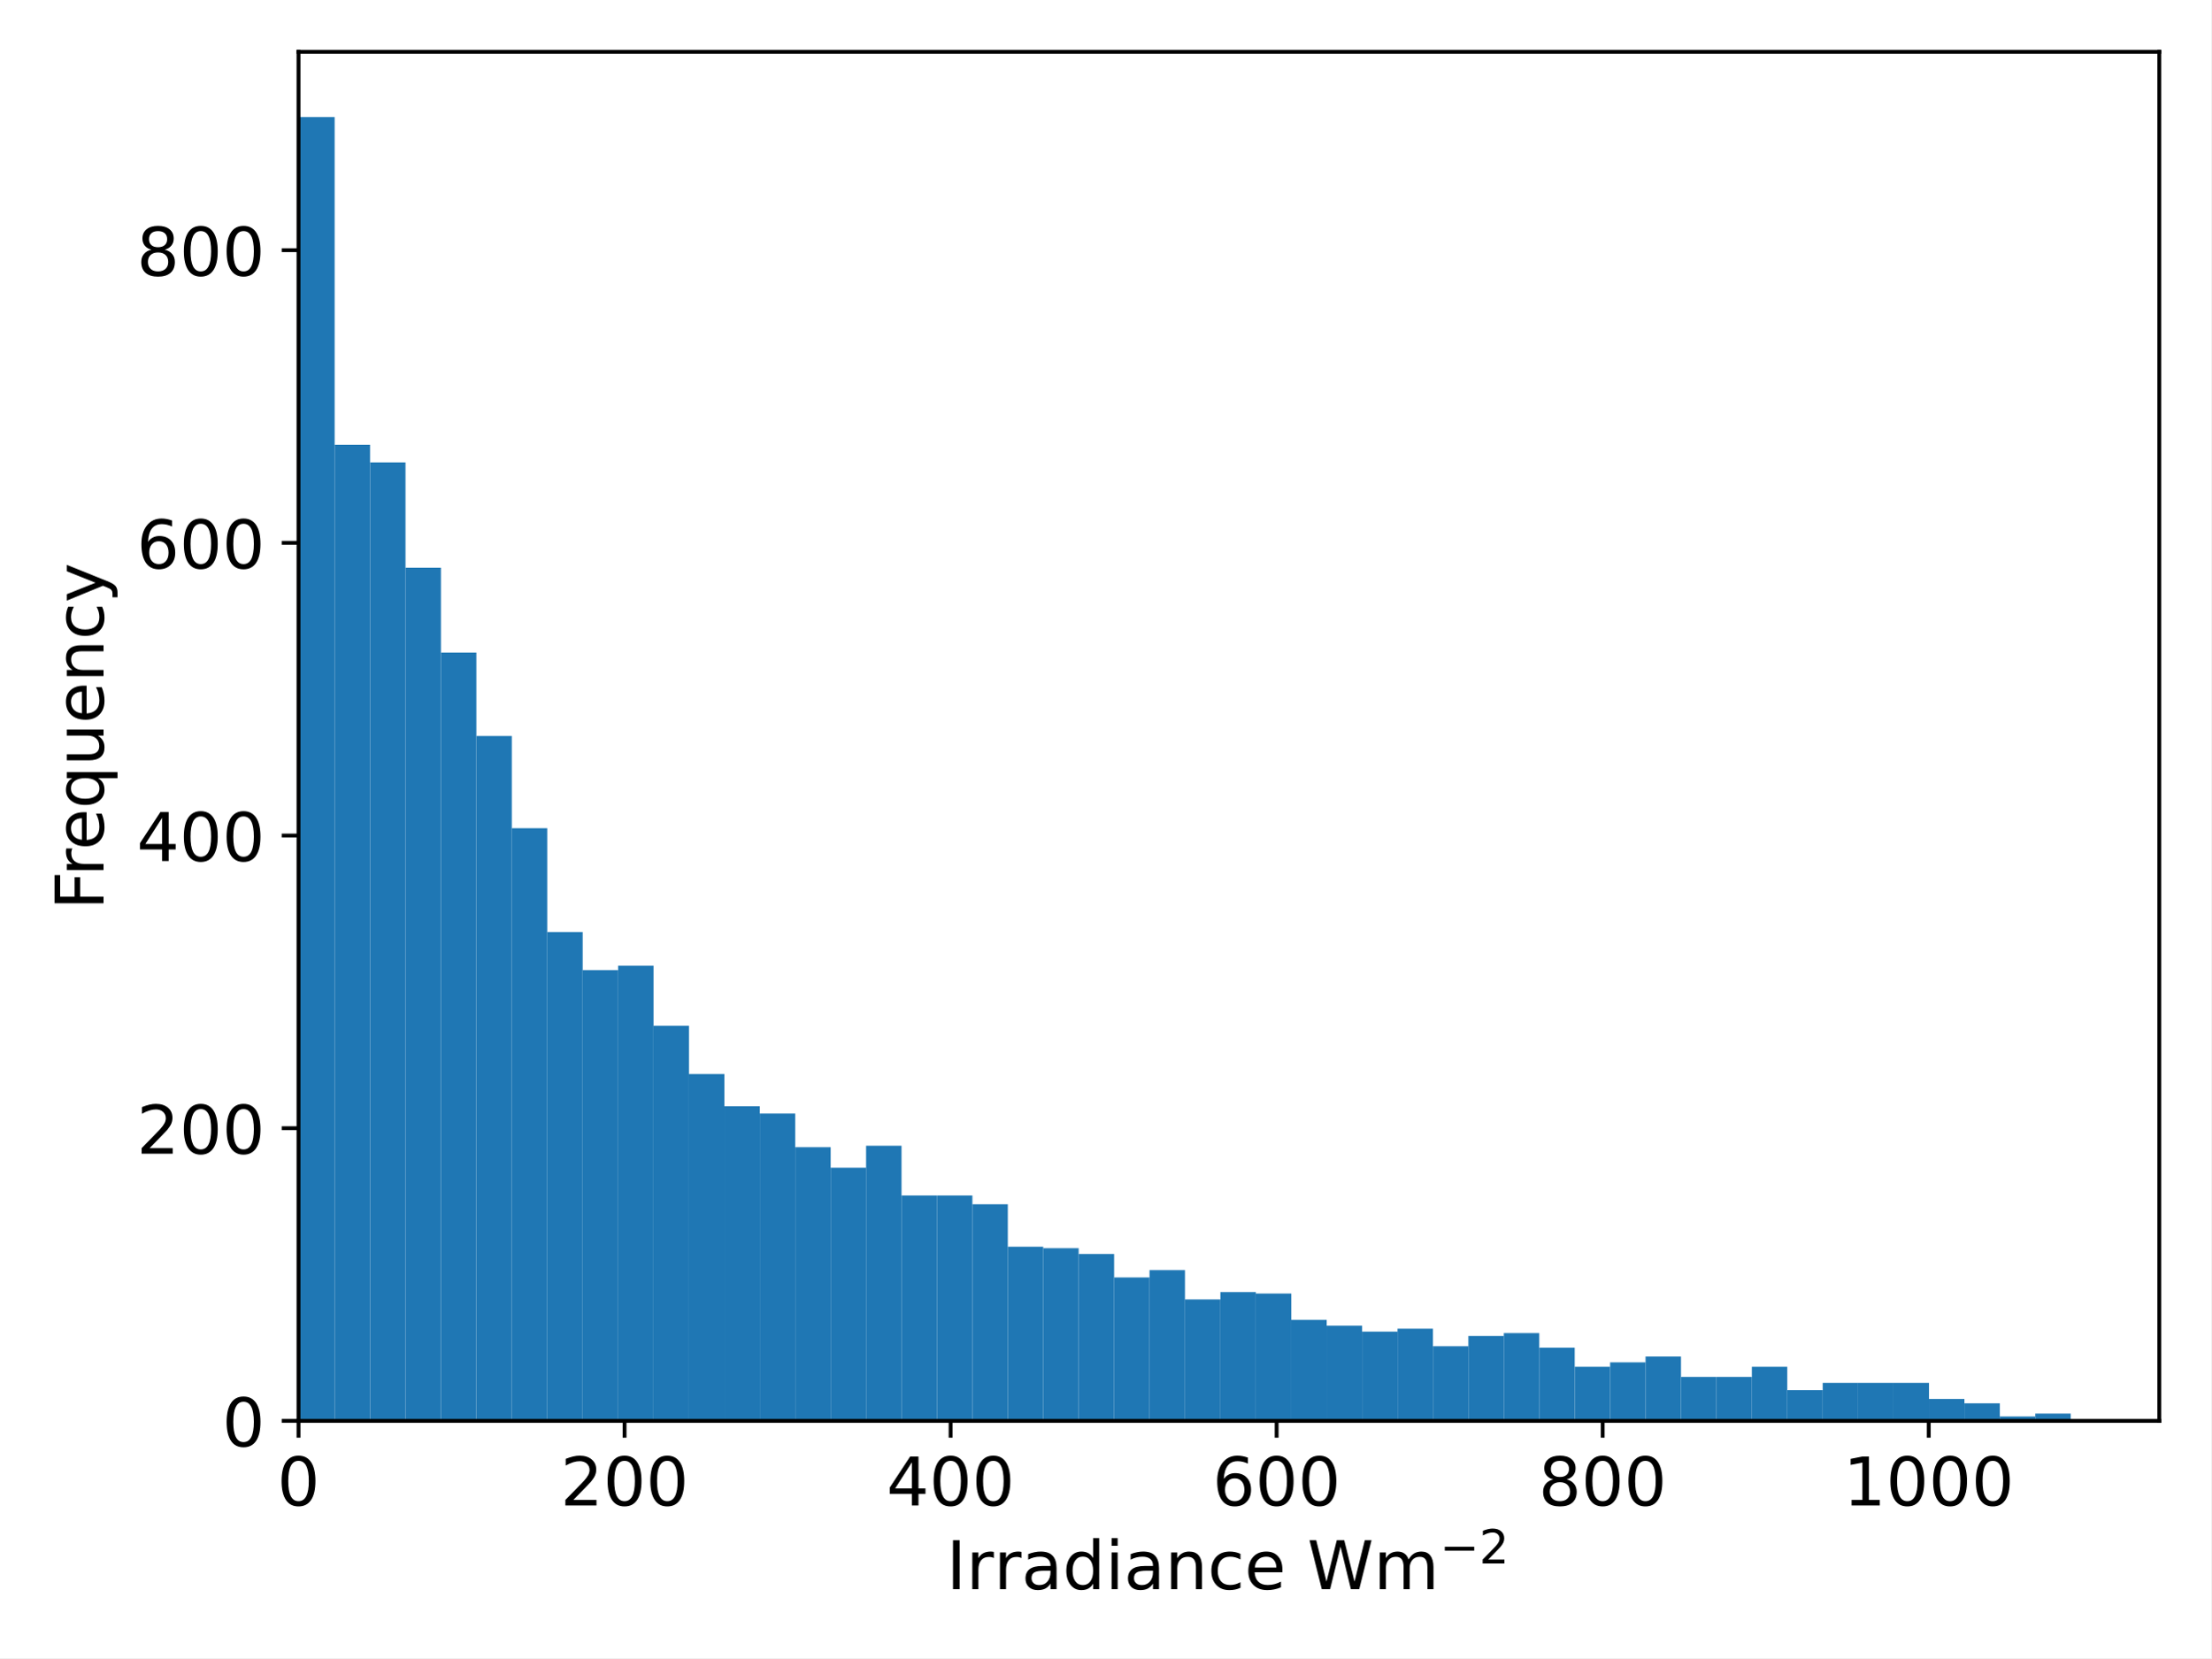
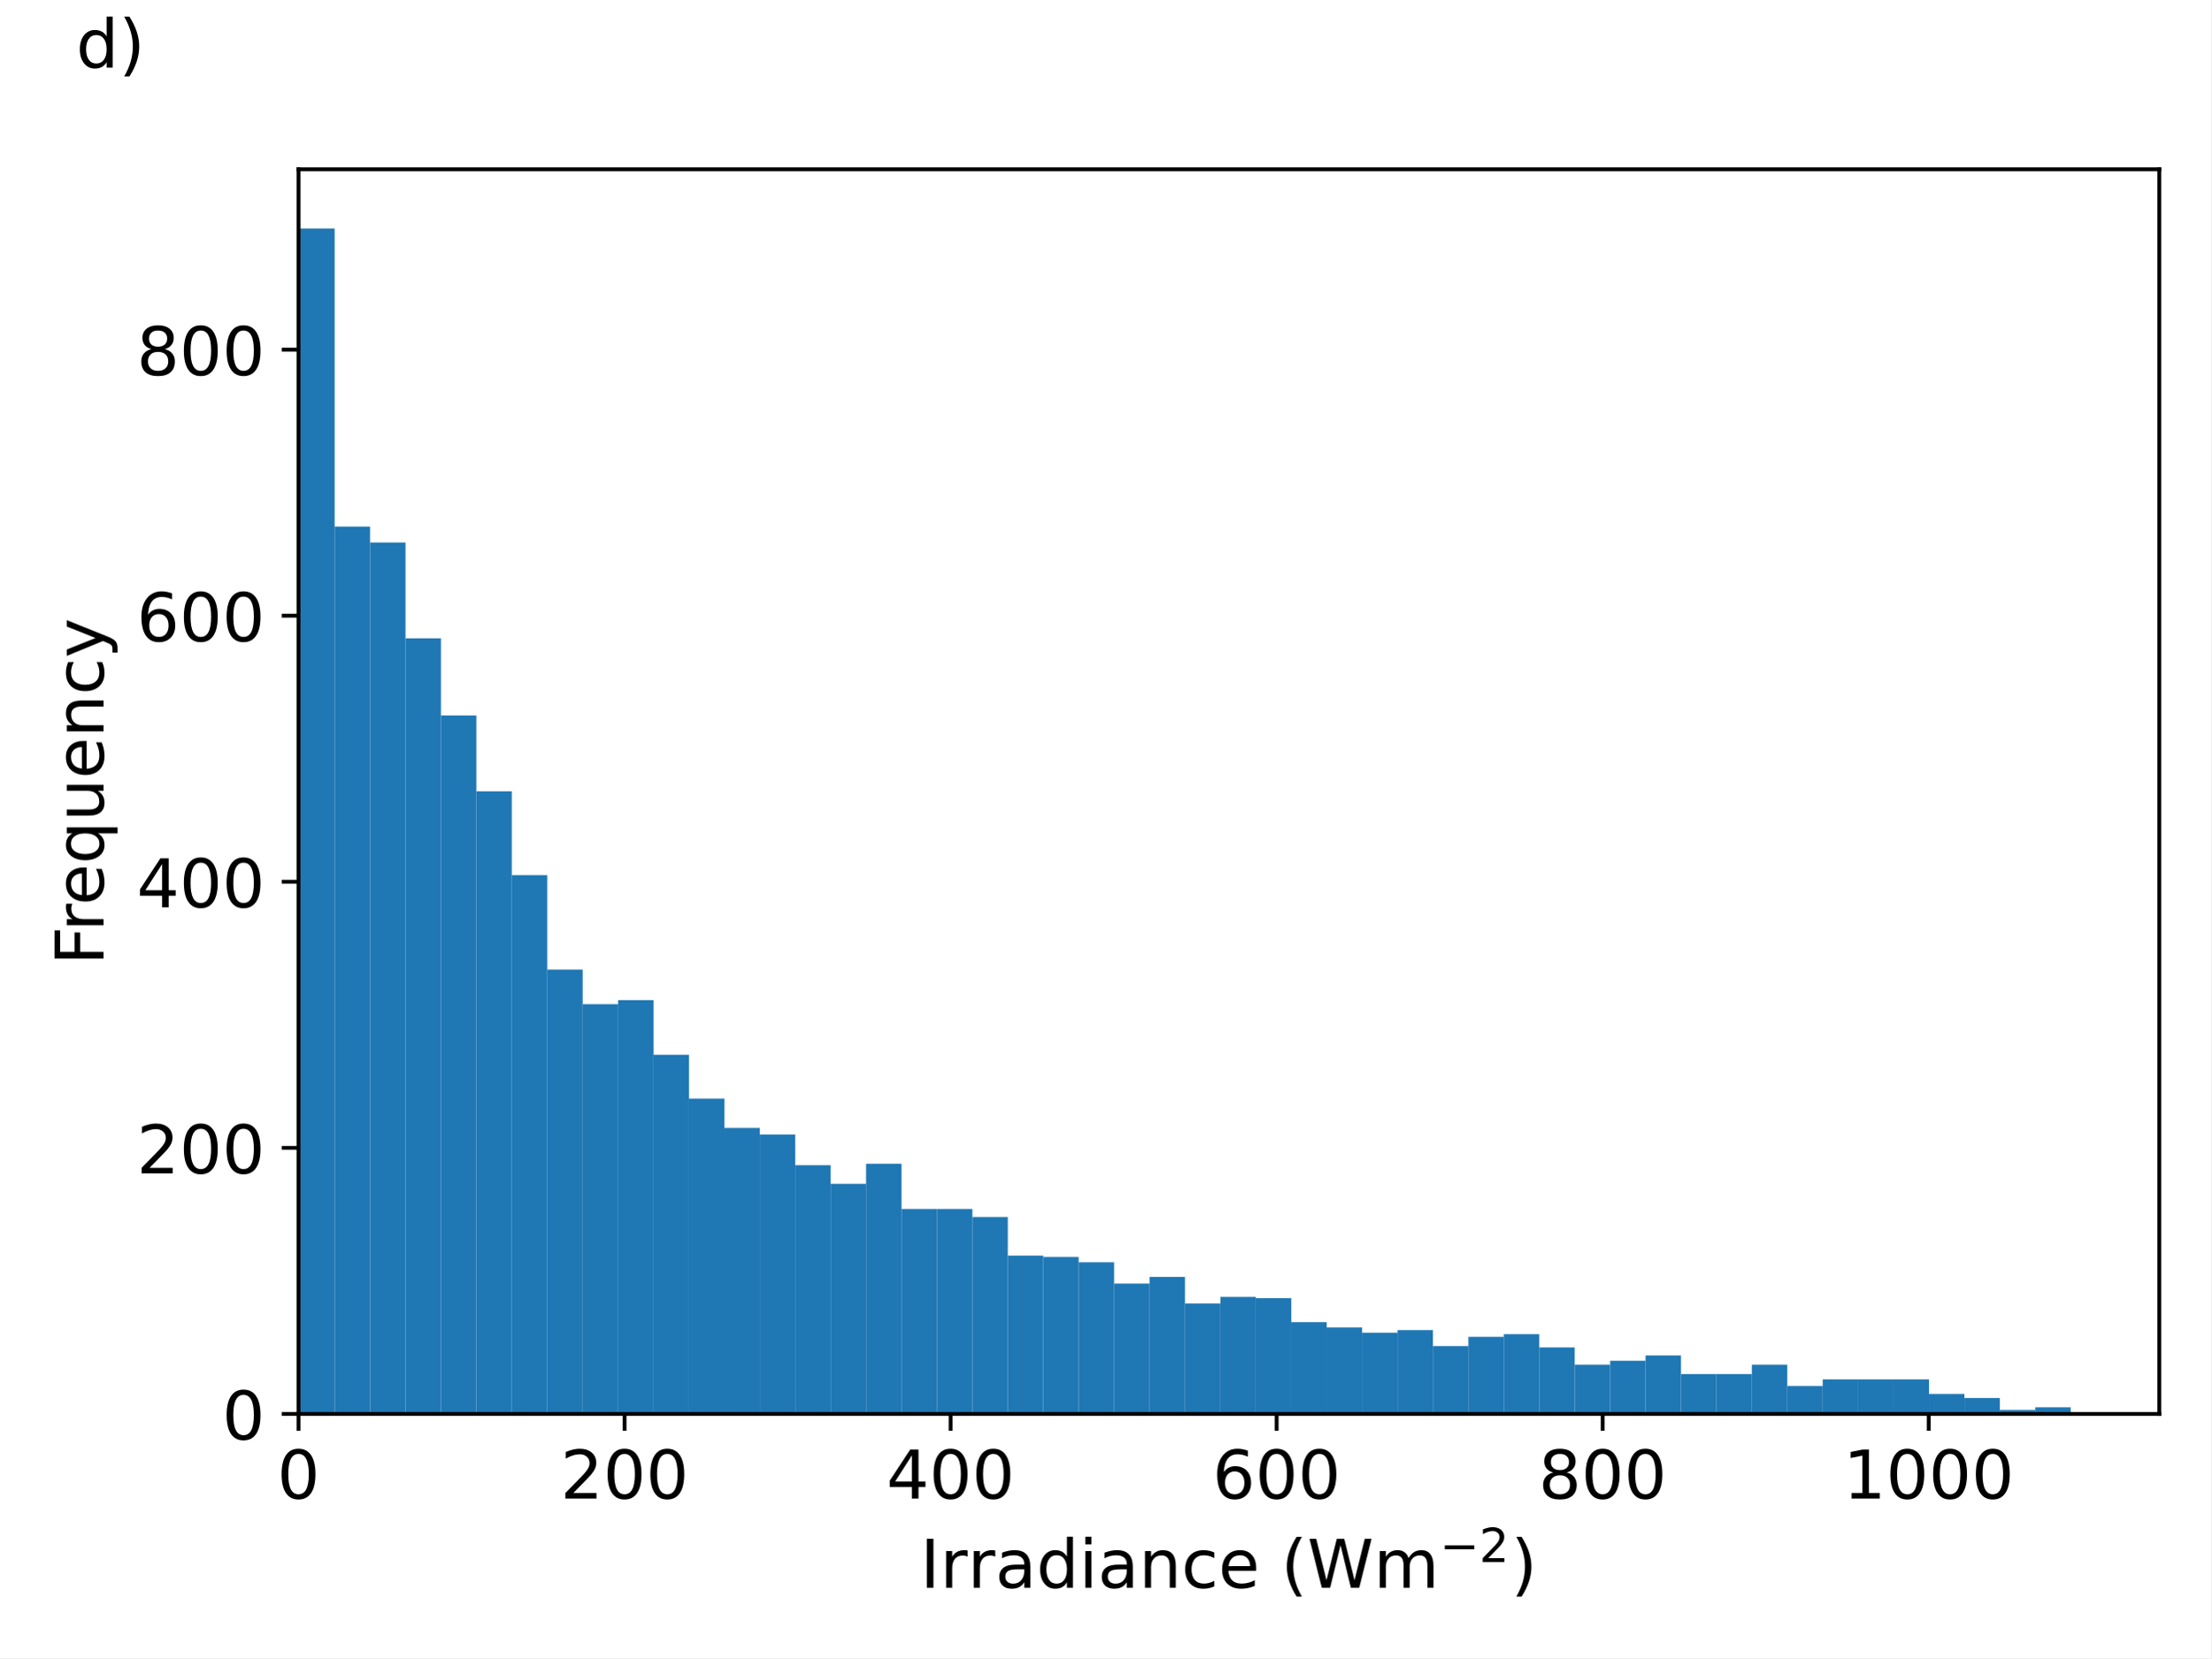
<svg xmlns="http://www.w3.org/2000/svg" xmlns:xlink="http://www.w3.org/1999/xlink" height="345.6pt" version="1.1" viewBox="0 0 460.8 345.6" width="460.8pt">
  <defs>
    <style type="text/css">*{stroke-linecap:butt;stroke-linejoin:round;}</style>
  </defs>
  <g id="figure_1">
    <g id="patch_1">
      <path d="M 0 345.6  L 460.8 345.6  L 460.8 0  L 0 0  z " style="fill:#ffffff;" />
    </g>
    <g id="axes_1">
      <g id="patch_2">
-         <path d="M 62.21 296.152  L 450 296.152  L 450 10.8  L 62.21 10.8  z " style="fill:#ffffff;" />
+         <path d="M 62.21 294.712  L 450 294.712  L 450 35.28  L 62.21 35.28  z " style="fill:#ffffff;" />
      </g>
      <g id="patch_3">
-         <path clip-path="url(#pac5a2187ac)" d="M 62.356 296.152  L 69.74 296.152  L 69.74 24.388  L 62.356 24.388  z " style="fill:#1f77b4;" />
+         <path clip-path="url(#p6e578404bc)" d="M 62.356 294.712  L 69.74 294.712  L 69.74 47.634  L 62.356 47.634  z " style="fill:#1f77b4;" />
      </g>
      <g id="patch_4">
-         <path clip-path="url(#pac5a2187ac)" d="M 69.74 296.152  L 77.123 296.152  L 77.123 92.71  L 69.74 92.71  z " style="fill:#1f77b4;" />
+         <path clip-path="url(#p6e578404bc)" d="M 69.74 294.712  L 77.123 294.712  L 77.123 109.75  L 69.74 109.75  z " style="fill:#1f77b4;" />
      </g>
      <g id="patch_5">
-         <path clip-path="url(#pac5a2187ac)" d="M 77.123 296.152  L 84.507 296.152  L 84.507 96.371  L 77.123 96.371  z " style="fill:#1f77b4;" />
+         <path clip-path="url(#p6e578404bc)" d="M 77.123 294.712  L 84.507 294.712  L 84.507 113.078  L 77.123 113.078  z " style="fill:#1f77b4;" />
      </g>
      <g id="patch_6">
-         <path clip-path="url(#pac5a2187ac)" d="M 84.507 296.152  L 91.891 296.152  L 91.891 118.331  L 84.507 118.331  z " style="fill:#1f77b4;" />
+         <path clip-path="url(#p6e578404bc)" d="M 84.507 294.712  L 91.891 294.712  L 91.891 133.044  L 84.507 133.044  z " style="fill:#1f77b4;" />
      </g>
      <g id="patch_7">
-         <path clip-path="url(#pac5a2187ac)" d="M 91.891 296.152  L 99.275 296.152  L 99.275 136.022  L 91.891 136.022  z " style="fill:#1f77b4;" />
+         <path clip-path="url(#p6e578404bc)" d="M 91.891 294.712  L 99.275 294.712  L 99.275 149.127  L 91.891 149.127  z " style="fill:#1f77b4;" />
      </g>
      <g id="patch_8">
-         <path clip-path="url(#pac5a2187ac)" d="M 99.275 296.152  L 106.658 296.152  L 106.658 153.407  L 99.275 153.407  z " style="fill:#1f77b4;" />
+         <path clip-path="url(#p6e578404bc)" d="M 99.275 294.712  L 106.658 294.712  L 106.658 164.934  L 99.275 164.934  z " style="fill:#1f77b4;" />
      </g>
      <g id="patch_9">
-         <path clip-path="url(#pac5a2187ac)" d="M 106.658 296.152  L 114.042 296.152  L 114.042 172.623  L 106.658 172.623  z " style="fill:#1f77b4;" />
+         <path clip-path="url(#p6e578404bc)" d="M 106.658 294.712  L 114.042 294.712  L 114.042 182.404  L 106.658 182.404  z " style="fill:#1f77b4;" />
      </g>
      <g id="patch_10">
-         <path clip-path="url(#pac5a2187ac)" d="M 114.042 296.152  L 121.426 296.152  L 121.426 194.279  L 114.042 194.279  z " style="fill:#1f77b4;" />
+         <path clip-path="url(#p6e578404bc)" d="M 114.042 294.712  L 121.426 294.712  L 121.426 202.092  L 114.042 202.092  z " style="fill:#1f77b4;" />
      </g>
      <g id="patch_11">
-         <path clip-path="url(#pac5a2187ac)" d="M 121.426 296.152  L 128.809 296.152  L 128.809 202.209  L 121.426 202.209  z " style="fill:#1f77b4;" />
+         <path clip-path="url(#p6e578404bc)" d="M 121.426 294.712  L 128.809 294.712  L 128.809 209.302  L 121.426 209.302  z " style="fill:#1f77b4;" />
      </g>
      <g id="patch_12">
-         <path clip-path="url(#pac5a2187ac)" d="M 128.809 296.152  L 136.193 296.152  L 136.193 201.294  L 128.809 201.294  z " style="fill:#1f77b4;" />
+         <path clip-path="url(#p6e578404bc)" d="M 128.809 294.712  L 136.193 294.712  L 136.193 208.47  L 128.809 208.47  z " style="fill:#1f77b4;" />
      </g>
      <g id="patch_13">
-         <path clip-path="url(#pac5a2187ac)" d="M 136.193 296.152  L 143.577 296.152  L 143.577 213.799  L 136.193 213.799  z " style="fill:#1f77b4;" />
+         <path clip-path="url(#p6e578404bc)" d="M 136.193 294.712  L 143.577 294.712  L 143.577 219.84  L 136.193 219.84  z " style="fill:#1f77b4;" />
      </g>
      <g id="patch_14">
-         <path clip-path="url(#pac5a2187ac)" d="M 143.577 296.152  L 150.96 296.152  L 150.96 223.865  L 143.577 223.865  z " style="fill:#1f77b4;" />
+         <path clip-path="url(#p6e578404bc)" d="M 143.577 294.712  L 150.96 294.712  L 150.96 228.991  L 143.577 228.991  z " style="fill:#1f77b4;" />
      </g>
      <g id="patch_15">
-         <path clip-path="url(#pac5a2187ac)" d="M 150.96 296.152  L 158.344 296.152  L 158.344 230.575  L 150.96 230.575  z " style="fill:#1f77b4;" />
+         <path clip-path="url(#p6e578404bc)" d="M 150.96 294.712  L 158.344 294.712  L 158.344 235.092  L 150.96 235.092  z " style="fill:#1f77b4;" />
      </g>
      <g id="patch_16">
-         <path clip-path="url(#pac5a2187ac)" d="M 158.344 296.152  L 165.728 296.152  L 165.728 232.1  L 158.344 232.1  z " style="fill:#1f77b4;" />
+         <path clip-path="url(#p6e578404bc)" d="M 158.344 294.712  L 165.728 294.712  L 165.728 236.478  L 158.344 236.478  z " style="fill:#1f77b4;" />
      </g>
      <g id="patch_17">
-         <path clip-path="url(#pac5a2187ac)" d="M 165.728 296.152  L 173.111 296.152  L 173.111 239.115  L 165.728 239.115  z " style="fill:#1f77b4;" />
+         <path clip-path="url(#p6e578404bc)" d="M 165.728 294.712  L 173.111 294.712  L 173.111 242.856  L 165.728 242.856  z " style="fill:#1f77b4;" />
      </g>
      <g id="patch_18">
-         <path clip-path="url(#pac5a2187ac)" d="M 173.111 296.152  L 180.495 296.152  L 180.495 243.385  L 173.111 243.385  z " style="fill:#1f77b4;" />
+         <path clip-path="url(#p6e578404bc)" d="M 173.111 294.712  L 180.495 294.712  L 180.495 246.738  L 173.111 246.738  z " style="fill:#1f77b4;" />
      </g>
      <g id="patch_19">
-         <path clip-path="url(#pac5a2187ac)" d="M 180.495 296.152  L 187.879 296.152  L 187.879 238.81  L 180.495 238.81  z " style="fill:#1f77b4;" />
+         <path clip-path="url(#p6e578404bc)" d="M 180.495 294.712  L 187.879 294.712  L 187.879 242.579  L 180.495 242.579  z " style="fill:#1f77b4;" />
      </g>
      <g id="patch_20">
-         <path clip-path="url(#pac5a2187ac)" d="M 187.879 296.152  L 195.263 296.152  L 195.263 249.18  L 187.879 249.18  z " style="fill:#1f77b4;" />
+         <path clip-path="url(#p6e578404bc)" d="M 187.879 294.712  L 195.263 294.712  L 195.263 252.007  L 187.879 252.007  z " style="fill:#1f77b4;" />
      </g>
      <g id="patch_21">
-         <path clip-path="url(#pac5a2187ac)" d="M 195.263 296.152  L 202.646 296.152  L 202.646 249.18  L 195.263 249.18  z " style="fill:#1f77b4;" />
+         <path clip-path="url(#p6e578404bc)" d="M 195.263 294.712  L 202.646 294.712  L 202.646 252.007  L 195.263 252.007  z " style="fill:#1f77b4;" />
      </g>
      <g id="patch_22">
-         <path clip-path="url(#pac5a2187ac)" d="M 202.646 296.152  L 210.03 296.152  L 210.03 251.011  L 202.646 251.011  z " style="fill:#1f77b4;" />
+         <path clip-path="url(#p6e578404bc)" d="M 202.646 294.712  L 210.03 294.712  L 210.03 253.671  L 202.646 253.671  z " style="fill:#1f77b4;" />
      </g>
      <g id="patch_23">
-         <path clip-path="url(#pac5a2187ac)" d="M 210.03 296.152  L 217.414 296.152  L 217.414 259.856  L 210.03 259.856  z " style="fill:#1f77b4;" />
+         <path clip-path="url(#p6e578404bc)" d="M 210.03 294.712  L 217.414 294.712  L 217.414 261.713  L 210.03 261.713  z " style="fill:#1f77b4;" />
      </g>
      <g id="patch_24">
-         <path clip-path="url(#pac5a2187ac)" d="M 217.414 296.152  L 224.797 296.152  L 224.797 260.161  L 217.414 260.161  z " style="fill:#1f77b4;" />
+         <path clip-path="url(#p6e578404bc)" d="M 217.414 294.712  L 224.797 294.712  L 224.797 261.99  L 217.414 261.99  z " style="fill:#1f77b4;" />
      </g>
      <g id="patch_25">
-         <path clip-path="url(#pac5a2187ac)" d="M 224.797 296.152  L 232.181 296.152  L 232.181 261.381  L 224.797 261.381  z " style="fill:#1f77b4;" />
+         <path clip-path="url(#p6e578404bc)" d="M 224.797 294.712  L 232.181 294.712  L 232.181 263.099  L 224.797 263.099  z " style="fill:#1f77b4;" />
      </g>
      <g id="patch_26">
-         <path clip-path="url(#pac5a2187ac)" d="M 232.181 296.152  L 239.565 296.152  L 239.565 266.261  L 232.181 266.261  z " style="fill:#1f77b4;" />
+         <path clip-path="url(#p6e578404bc)" d="M 232.181 294.712  L 239.565 294.712  L 239.565 267.536  L 232.181 267.536  z " style="fill:#1f77b4;" />
      </g>
      <g id="patch_27">
-         <path clip-path="url(#pac5a2187ac)" d="M 239.565 296.152  L 246.948 296.152  L 246.948 264.736  L 239.565 264.736  z " style="fill:#1f77b4;" />
+         <path clip-path="url(#p6e578404bc)" d="M 239.565 294.712  L 246.948 294.712  L 246.948 266.15  L 239.565 266.15  z " style="fill:#1f77b4;" />
      </g>
      <g id="patch_28">
-         <path clip-path="url(#pac5a2187ac)" d="M 246.948 296.152  L 254.332 296.152  L 254.332 270.836  L 246.948 270.836  z " style="fill:#1f77b4;" />
+         <path clip-path="url(#p6e578404bc)" d="M 246.948 294.712  L 254.332 294.712  L 254.332 271.696  L 246.948 271.696  z " style="fill:#1f77b4;" />
      </g>
      <g id="patch_29">
-         <path clip-path="url(#pac5a2187ac)" d="M 254.332 296.152  L 261.716 296.152  L 261.716 269.311  L 254.332 269.311  z " style="fill:#1f77b4;" />
+         <path clip-path="url(#p6e578404bc)" d="M 254.332 294.712  L 261.716 294.712  L 261.716 270.309  L 254.332 270.309  z " style="fill:#1f77b4;" />
      </g>
      <g id="patch_30">
-         <path clip-path="url(#pac5a2187ac)" d="M 261.716 296.152  L 269.1 296.152  L 269.1 269.616  L 261.716 269.616  z " style="fill:#1f77b4;" />
+         <path clip-path="url(#p6e578404bc)" d="M 261.716 294.712  L 269.1 294.712  L 269.1 270.587  L 261.716 270.587  z " style="fill:#1f77b4;" />
      </g>
      <g id="patch_31">
-         <path clip-path="url(#pac5a2187ac)" d="M 269.1 296.152  L 276.483 296.152  L 276.483 275.106  L 269.1 275.106  z " style="fill:#1f77b4;" />
+         <path clip-path="url(#p6e578404bc)" d="M 269.1 294.712  L 276.483 294.712  L 276.483 275.578  L 269.1 275.578  z " style="fill:#1f77b4;" />
      </g>
      <g id="patch_32">
-         <path clip-path="url(#pac5a2187ac)" d="M 276.483 296.152  L 283.867 296.152  L 283.867 276.326  L 276.483 276.326  z " style="fill:#1f77b4;" />
+         <path clip-path="url(#p6e578404bc)" d="M 276.483 294.712  L 283.867 294.712  L 283.867 276.687  L 276.483 276.687  z " style="fill:#1f77b4;" />
      </g>
      <g id="patch_33">
-         <path clip-path="url(#pac5a2187ac)" d="M 283.867 296.152  L 291.251 296.152  L 291.251 277.546  L 283.867 277.546  z " style="fill:#1f77b4;" />
+         <path clip-path="url(#p6e578404bc)" d="M 283.867 294.712  L 291.251 294.712  L 291.251 277.796  L 283.867 277.796  z " style="fill:#1f77b4;" />
      </g>
      <g id="patch_34">
-         <path clip-path="url(#pac5a2187ac)" d="M 291.251 296.152  L 298.634 296.152  L 298.634 276.936  L 291.251 276.936  z " style="fill:#1f77b4;" />
+         <path clip-path="url(#p6e578404bc)" d="M 291.251 294.712  L 298.634 294.712  L 298.634 277.242  L 291.251 277.242  z " style="fill:#1f77b4;" />
      </g>
      <g id="patch_35">
-         <path clip-path="url(#pac5a2187ac)" d="M 298.634 296.152  L 306.018 296.152  L 306.018 280.596  L 298.634 280.596  z " style="fill:#1f77b4;" />
+         <path clip-path="url(#p6e578404bc)" d="M 298.634 294.712  L 306.018 294.712  L 306.018 280.569  L 298.634 280.569  z " style="fill:#1f77b4;" />
      </g>
      <g id="patch_36">
-         <path clip-path="url(#pac5a2187ac)" d="M 306.018 296.152  L 313.402 296.152  L 313.402 278.461  L 306.018 278.461  z " style="fill:#1f77b4;" />
+         <path clip-path="url(#p6e578404bc)" d="M 306.018 294.712  L 313.402 294.712  L 313.402 278.628  L 306.018 278.628  z " style="fill:#1f77b4;" />
      </g>
      <g id="patch_37">
-         <path clip-path="url(#pac5a2187ac)" d="M 313.402 296.152  L 320.785 296.152  L 320.785 277.851  L 313.402 277.851  z " style="fill:#1f77b4;" />
+         <path clip-path="url(#p6e578404bc)" d="M 313.402 294.712  L 320.785 294.712  L 320.785 278.074  L 313.402 278.074  z " style="fill:#1f77b4;" />
      </g>
      <g id="patch_38">
-         <path clip-path="url(#pac5a2187ac)" d="M 320.785 296.152  L 328.169 296.152  L 328.169 280.902  L 320.785 280.902  z " style="fill:#1f77b4;" />
+         <path clip-path="url(#p6e578404bc)" d="M 320.785 294.712  L 328.169 294.712  L 328.169 280.847  L 320.785 280.847  z " style="fill:#1f77b4;" />
      </g>
      <g id="patch_39">
-         <path clip-path="url(#pac5a2187ac)" d="M 328.169 296.152  L 335.553 296.152  L 335.553 284.867  L 328.169 284.867  z " style="fill:#1f77b4;" />
+         <path clip-path="url(#p6e578404bc)" d="M 328.169 294.712  L 335.553 294.712  L 335.553 284.452  L 328.169 284.452  z " style="fill:#1f77b4;" />
      </g>
      <g id="patch_40">
-         <path clip-path="url(#pac5a2187ac)" d="M 335.553 296.152  L 342.936 296.152  L 342.936 283.952  L 335.553 283.952  z " style="fill:#1f77b4;" />
+         <path clip-path="url(#p6e578404bc)" d="M 335.553 294.712  L 342.936 294.712  L 342.936 283.62  L 335.553 283.62  z " style="fill:#1f77b4;" />
      </g>
      <g id="patch_41">
-         <path clip-path="url(#pac5a2187ac)" d="M 342.936 296.152  L 350.32 296.152  L 350.32 282.732  L 342.936 282.732  z " style="fill:#1f77b4;" />
+         <path clip-path="url(#p6e578404bc)" d="M 342.936 294.712  L 350.32 294.712  L 350.32 282.511  L 342.936 282.511  z " style="fill:#1f77b4;" />
      </g>
      <g id="patch_42">
-         <path clip-path="url(#pac5a2187ac)" d="M 350.32 296.152  L 357.704 296.152  L 357.704 287.002  L 350.32 287.002  z " style="fill:#1f77b4;" />
+         <path clip-path="url(#p6e578404bc)" d="M 350.32 294.712  L 357.704 294.712  L 357.704 286.393  L 350.32 286.393  z " style="fill:#1f77b4;" />
      </g>
      <g id="patch_43">
-         <path clip-path="url(#pac5a2187ac)" d="M 357.704 296.152  L 365.088 296.152  L 365.088 287.002  L 357.704 287.002  z " style="fill:#1f77b4;" />
+         <path clip-path="url(#p6e578404bc)" d="M 357.704 294.712  L 365.088 294.712  L 365.088 286.393  L 357.704 286.393  z " style="fill:#1f77b4;" />
      </g>
      <g id="patch_44">
-         <path clip-path="url(#pac5a2187ac)" d="M 365.088 296.152  L 372.471 296.152  L 372.471 284.867  L 365.088 284.867  z " style="fill:#1f77b4;" />
+         <path clip-path="url(#p6e578404bc)" d="M 365.088 294.712  L 372.471 294.712  L 372.471 284.452  L 365.088 284.452  z " style="fill:#1f77b4;" />
      </g>
      <g id="patch_45">
-         <path clip-path="url(#pac5a2187ac)" d="M 372.471 296.152  L 379.855 296.152  L 379.855 289.747  L 372.471 289.747  z " style="fill:#1f77b4;" />
+         <path clip-path="url(#p6e578404bc)" d="M 372.471 294.712  L 379.855 294.712  L 379.855 288.889  L 372.471 288.889  z " style="fill:#1f77b4;" />
      </g>
      <g id="patch_46">
-         <path clip-path="url(#pac5a2187ac)" d="M 379.855 296.152  L 387.239 296.152  L 387.239 288.222  L 379.855 288.222  z " style="fill:#1f77b4;" />
+         <path clip-path="url(#p6e578404bc)" d="M 379.855 294.712  L 387.239 294.712  L 387.239 287.502  L 379.855 287.502  z " style="fill:#1f77b4;" />
      </g>
      <g id="patch_47">
-         <path clip-path="url(#pac5a2187ac)" d="M 387.239 296.152  L 394.622 296.152  L 394.622 288.222  L 387.239 288.222  z " style="fill:#1f77b4;" />
+         <path clip-path="url(#p6e578404bc)" d="M 387.239 294.712  L 394.622 294.712  L 394.622 287.502  L 387.239 287.502  z " style="fill:#1f77b4;" />
      </g>
      <g id="patch_48">
-         <path clip-path="url(#pac5a2187ac)" d="M 394.622 296.152  L 402.006 296.152  L 402.006 288.222  L 394.622 288.222  z " style="fill:#1f77b4;" />
+         <path clip-path="url(#p6e578404bc)" d="M 394.622 294.712  L 402.006 294.712  L 402.006 287.502  L 394.622 287.502  z " style="fill:#1f77b4;" />
      </g>
      <g id="patch_49">
-         <path clip-path="url(#pac5a2187ac)" d="M 402.006 296.152  L 409.39 296.152  L 409.39 291.577  L 402.006 291.577  z " style="fill:#1f77b4;" />
+         <path clip-path="url(#p6e578404bc)" d="M 402.006 294.712  L 409.39 294.712  L 409.39 290.552  L 402.006 290.552  z " style="fill:#1f77b4;" />
      </g>
      <g id="patch_50">
-         <path clip-path="url(#pac5a2187ac)" d="M 409.39 296.152  L 416.773 296.152  L 416.773 292.492  L 409.39 292.492  z " style="fill:#1f77b4;" />
+         <path clip-path="url(#p6e578404bc)" d="M 409.39 294.712  L 416.773 294.712  L 416.773 291.384  L 409.39 291.384  z " style="fill:#1f77b4;" />
      </g>
      <g id="patch_51">
-         <path clip-path="url(#pac5a2187ac)" d="M 416.773 296.152  L 424.157 296.152  L 424.157 295.237  L 416.773 295.237  z " style="fill:#1f77b4;" />
+         <path clip-path="url(#p6e578404bc)" d="M 416.773 294.712  L 424.157 294.712  L 424.157 293.88  L 416.773 293.88  z " style="fill:#1f77b4;" />
      </g>
      <g id="patch_52">
-         <path clip-path="url(#pac5a2187ac)" d="M 424.157 296.152  L 431.541 296.152  L 431.541 294.627  L 424.157 294.627  z " style="fill:#1f77b4;" />
+         <path clip-path="url(#p6e578404bc)" d="M 424.157 294.712  L 431.541 294.712  L 431.541 293.325  L 424.157 293.325  z " style="fill:#1f77b4;" />
      </g>
      <g id="matplotlib.axis_1">
        <g id="xtick_1">
          <g id="line2d_1">
            <defs>
-               <path d="M 0 0  L 0 3.5  " id="m1bfff18d21" style="stroke:#000000;stroke-width:0.8;" />
+               <path d="M 0 0  L 0 3.5  " id="m3524e80db4" style="stroke:#000000;stroke-width:0.8;" />
            </defs>
            <g>
-               <use style="stroke:#000000;stroke-width:0.8;" x="62.21" xlink:href="#m1bfff18d21" y="296.152" />
+               <use style="stroke:#000000;stroke-width:0.8;" x="62.21" xlink:href="#m3524e80db4" y="294.712" />
            </g>
          </g>
          <g id="text_1">
-             <g transform="translate(57.75625 313.7898)scale(0.14 -0.14)">
+             <g transform="translate(57.75625 312.3498)scale(0.14 -0.14)">
              <defs>
                <path d="M 2034 4250  Q 1547 4250 1301 3770  Q 1056 3291 1056 2328  Q 1056 1369 1301 889  Q 1547 409 2034 409  Q 2525 409 2770 889  Q 3016 1369 3016 2328  Q 3016 3291 2770 3770  Q 2525 4250 2034 4250  z M 2034 4750  Q 2819 4750 3233 4129  Q 3647 3509 3647 2328  Q 3647 1150 3233 529  Q 2819 -91 2034 -91  Q 1250 -91 836 529  Q 422 1150 422 2328  Q 422 3509 836 4129  Q 1250 4750 2034 4750  z " id="DejaVuSans-30" transform="scale(0.015625)" />
              </defs>
              <use xlink:href="#DejaVuSans-30" />
            </g>
          </g>
        </g>
        <g id="xtick_2">
          <g id="line2d_2">
            <g>
-               <use style="stroke:#000000;stroke-width:0.8;" x="130.159" xlink:href="#m1bfff18d21" y="296.152" />
+               <use style="stroke:#000000;stroke-width:0.8;" x="130.159" xlink:href="#m3524e80db4" y="294.712" />
            </g>
          </g>
          <g id="text_2">
-             <g transform="translate(116.7973 313.7898)scale(0.14 -0.14)">
+             <g transform="translate(116.7973 312.3498)scale(0.14 -0.14)">
              <defs>
                <path d="M 1228 531  L 3431 531  L 3431 0  L 469 0  L 469 531  Q 828 903 1448 1529  Q 2069 2156 2228 2338  Q 2531 2678 2651 2914  Q 2772 3150 2772 3378  Q 2772 3750 2511 3984  Q 2250 4219 1831 4219  Q 1534 4219 1204 4116  Q 875 4013 500 3803  L 500 4441  Q 881 4594 1212 4672  Q 1544 4750 1819 4750  Q 2544 4750 2975 4387  Q 3406 4025 3406 3419  Q 3406 3131 3298 2873  Q 3191 2616 2906 2266  Q 2828 2175 2409 1742  Q 1991 1309 1228 531  z " id="DejaVuSans-32" transform="scale(0.015625)" />
              </defs>
              <use xlink:href="#DejaVuSans-32" />
              <use x="63.623" xlink:href="#DejaVuSans-30" />
              <use x="127.246" xlink:href="#DejaVuSans-30" />
            </g>
          </g>
        </g>
        <g id="xtick_3">
          <g id="line2d_3">
            <g>
-               <use style="stroke:#000000;stroke-width:0.8;" x="198.107" xlink:href="#m1bfff18d21" y="296.152" />
+               <use style="stroke:#000000;stroke-width:0.8;" x="198.107" xlink:href="#m3524e80db4" y="294.712" />
            </g>
          </g>
          <g id="text_3">
-             <g transform="translate(184.7458 313.7898)scale(0.14 -0.14)">
+             <g transform="translate(184.7458 312.3498)scale(0.14 -0.14)">
              <defs>
                <path d="M 2419 4116  L 825 1625  L 2419 1625  L 2419 4116  z M 2253 4666  L 3047 4666  L 3047 1625  L 3713 1625  L 3713 1100  L 3047 1100  L 3047 0  L 2419 0  L 2419 1100  L 313 1100  L 313 1709  L 2253 4666  z " id="DejaVuSans-34" transform="scale(0.015625)" />
              </defs>
              <use xlink:href="#DejaVuSans-34" />
              <use x="63.623" xlink:href="#DejaVuSans-30" />
              <use x="127.246" xlink:href="#DejaVuSans-30" />
            </g>
          </g>
        </g>
        <g id="xtick_4">
          <g id="line2d_4">
            <g>
-               <use style="stroke:#000000;stroke-width:0.8;" x="266.056" xlink:href="#m1bfff18d21" y="296.152" />
+               <use style="stroke:#000000;stroke-width:0.8;" x="266.056" xlink:href="#m3524e80db4" y="294.712" />
            </g>
          </g>
          <g id="text_4">
-             <g transform="translate(252.6943 313.7898)scale(0.14 -0.14)">
+             <g transform="translate(252.6943 312.3498)scale(0.14 -0.14)">
              <defs>
                <path d="M 2113 2584  Q 1688 2584 1439 2293  Q 1191 2003 1191 1497  Q 1191 994 1439 701  Q 1688 409 2113 409  Q 2538 409 2786 701  Q 3034 994 3034 1497  Q 3034 2003 2786 2293  Q 2538 2584 2113 2584  z M 3366 4563  L 3366 3988  Q 3128 4100 2886 4159  Q 2644 4219 2406 4219  Q 1781 4219 1451 3797  Q 1122 3375 1075 2522  Q 1259 2794 1537 2939  Q 1816 3084 2150 3084  Q 2853 3084 3261 2657  Q 3669 2231 3669 1497  Q 3669 778 3244 343  Q 2819 -91 2113 -91  Q 1303 -91 875 529  Q 447 1150 447 2328  Q 447 3434 972 4092  Q 1497 4750 2381 4750  Q 2619 4750 2861 4703  Q 3103 4656 3366 4563  z " id="DejaVuSans-36" transform="scale(0.015625)" />
              </defs>
              <use xlink:href="#DejaVuSans-36" />
              <use x="63.623" xlink:href="#DejaVuSans-30" />
              <use x="127.246" xlink:href="#DejaVuSans-30" />
            </g>
          </g>
        </g>
        <g id="xtick_5">
          <g id="line2d_5">
            <g>
-               <use style="stroke:#000000;stroke-width:0.8;" x="334.004" xlink:href="#m1bfff18d21" y="296.152" />
+               <use style="stroke:#000000;stroke-width:0.8;" x="334.004" xlink:href="#m3524e80db4" y="294.712" />
            </g>
          </g>
          <g id="text_5">
-             <g transform="translate(320.6428 313.7898)scale(0.14 -0.14)">
+             <g transform="translate(320.6428 312.3498)scale(0.14 -0.14)">
              <defs>
                <path d="M 2034 2216  Q 1584 2216 1326 1975  Q 1069 1734 1069 1313  Q 1069 891 1326 650  Q 1584 409 2034 409  Q 2484 409 2743 651  Q 3003 894 3003 1313  Q 3003 1734 2745 1975  Q 2488 2216 2034 2216  z M 1403 2484  Q 997 2584 770 2862  Q 544 3141 544 3541  Q 544 4100 942 4425  Q 1341 4750 2034 4750  Q 2731 4750 3128 4425  Q 3525 4100 3525 3541  Q 3525 3141 3298 2862  Q 3072 2584 2669 2484  Q 3125 2378 3379 2068  Q 3634 1759 3634 1313  Q 3634 634 3220 271  Q 2806 -91 2034 -91  Q 1263 -91 848 271  Q 434 634 434 1313  Q 434 1759 690 2068  Q 947 2378 1403 2484  z M 1172 3481  Q 1172 3119 1398 2916  Q 1625 2713 2034 2713  Q 2441 2713 2670 2916  Q 2900 3119 2900 3481  Q 2900 3844 2670 4047  Q 2441 4250 2034 4250  Q 1625 4250 1398 4047  Q 1172 3844 1172 3481  z " id="DejaVuSans-38" transform="scale(0.015625)" />
              </defs>
              <use xlink:href="#DejaVuSans-38" />
              <use x="63.623" xlink:href="#DejaVuSans-30" />
              <use x="127.246" xlink:href="#DejaVuSans-30" />
            </g>
          </g>
        </g>
        <g id="xtick_6">
          <g id="line2d_6">
            <g>
-               <use style="stroke:#000000;stroke-width:0.8;" x="401.953" xlink:href="#m1bfff18d21" y="296.152" />
+               <use style="stroke:#000000;stroke-width:0.8;" x="401.953" xlink:href="#m3524e80db4" y="294.712" />
            </g>
          </g>
          <g id="text_6">
-             <g transform="translate(384.1376 313.7898)scale(0.14 -0.14)">
+             <g transform="translate(384.1376 312.3498)scale(0.14 -0.14)">
              <defs>
                <path d="M 794 531  L 1825 531  L 1825 4091  L 703 3866  L 703 4441  L 1819 4666  L 2450 4666  L 2450 531  L 3481 531  L 3481 0  L 794 0  L 794 531  z " id="DejaVuSans-31" transform="scale(0.015625)" />
              </defs>
              <use xlink:href="#DejaVuSans-31" />
              <use x="63.623" xlink:href="#DejaVuSans-30" />
              <use x="127.246" xlink:href="#DejaVuSans-30" />
              <use x="190.869" xlink:href="#DejaVuSans-30" />
            </g>
          </g>
        </g>
        <g id="text_7">
-           <g transform="translate(197.235 331.3392)scale(0.14 -0.14)">
+           <g transform="translate(191.775 331.0498)scale(0.14 -0.14)">
            <defs>
              <path d="M 628 4666  L 1259 4666  L 1259 0  L 628 0  L 628 4666  z " id="DejaVuSans-49" transform="scale(0.015625)" />
              <path d="M 2631 2963  Q 2534 3019 2420 3045  Q 2306 3072 2169 3072  Q 1681 3072 1420 2755  Q 1159 2438 1159 1844  L 1159 0  L 581 0  L 581 3500  L 1159 3500  L 1159 2956  Q 1341 3275 1631 3429  Q 1922 3584 2338 3584  Q 2397 3584 2469 3576  Q 2541 3569 2628 3553  L 2631 2963  z " id="DejaVuSans-72" transform="scale(0.015625)" />
              <path d="M 2194 1759  Q 1497 1759 1228 1600  Q 959 1441 959 1056  Q 959 750 1161 570  Q 1363 391 1709 391  Q 2188 391 2477 730  Q 2766 1069 2766 1631  L 2766 1759  L 2194 1759  z M 3341 1997  L 3341 0  L 2766 0  L 2766 531  Q 2569 213 2275 61  Q 1981 -91 1556 -91  Q 1019 -91 701 211  Q 384 513 384 1019  Q 384 1609 779 1909  Q 1175 2209 1959 2209  L 2766 2209  L 2766 2266  Q 2766 2663 2505 2880  Q 2244 3097 1772 3097  Q 1472 3097 1187 3025  Q 903 2953 641 2809  L 641 3341  Q 956 3463 1253 3523  Q 1550 3584 1831 3584  Q 2591 3584 2966 3190  Q 3341 2797 3341 1997  z " id="DejaVuSans-61" transform="scale(0.015625)" />
              <path d="M 2906 2969  L 2906 4863  L 3481 4863  L 3481 0  L 2906 0  L 2906 525  Q 2725 213 2448 61  Q 2172 -91 1784 -91  Q 1150 -91 751 415  Q 353 922 353 1747  Q 353 2572 751 3078  Q 1150 3584 1784 3584  Q 2172 3584 2448 3432  Q 2725 3281 2906 2969  z M 947 1747  Q 947 1113 1208 752  Q 1469 391 1925 391  Q 2381 391 2643 752  Q 2906 1113 2906 1747  Q 2906 2381 2643 2742  Q 2381 3103 1925 3103  Q 1469 3103 1208 2742  Q 947 2381 947 1747  z " id="DejaVuSans-64" transform="scale(0.015625)" />
              <path d="M 603 3500  L 1178 3500  L 1178 0  L 603 0  L 603 3500  z M 603 4863  L 1178 4863  L 1178 4134  L 603 4134  L 603 4863  z " id="DejaVuSans-69" transform="scale(0.015625)" />
              <path d="M 3513 2113  L 3513 0  L 2938 0  L 2938 2094  Q 2938 2591 2744 2837  Q 2550 3084 2163 3084  Q 1697 3084 1428 2787  Q 1159 2491 1159 1978  L 1159 0  L 581 0  L 581 3500  L 1159 3500  L 1159 2956  Q 1366 3272 1645 3428  Q 1925 3584 2291 3584  Q 2894 3584 3203 3211  Q 3513 2838 3513 2113  z " id="DejaVuSans-6e" transform="scale(0.015625)" />
              <path d="M 3122 3366  L 3122 2828  Q 2878 2963 2633 3030  Q 2388 3097 2138 3097  Q 1578 3097 1268 2742  Q 959 2388 959 1747  Q 959 1106 1268 751  Q 1578 397 2138 397  Q 2388 397 2633 464  Q 2878 531 3122 666  L 3122 134  Q 2881 22 2623 -34  Q 2366 -91 2075 -91  Q 1284 -91 818 406  Q 353 903 353 1747  Q 353 2603 823 3093  Q 1294 3584 2113 3584  Q 2378 3584 2631 3529  Q 2884 3475 3122 3366  z " id="DejaVuSans-63" transform="scale(0.015625)" />
              <path d="M 3597 1894  L 3597 1613  L 953 1613  Q 991 1019 1311 708  Q 1631 397 2203 397  Q 2534 397 2845 478  Q 3156 559 3463 722  L 3463 178  Q 3153 47 2828 -22  Q 2503 -91 2169 -91  Q 1331 -91 842 396  Q 353 884 353 1716  Q 353 2575 817 3079  Q 1281 3584 2069 3584  Q 2775 3584 3186 3129  Q 3597 2675 3597 1894  z M 3022 2063  Q 3016 2534 2758 2815  Q 2500 3097 2075 3097  Q 1594 3097 1305 2825  Q 1016 2553 972 2059  L 3022 2063  z " id="DejaVuSans-65" transform="scale(0.015625)" />
              <path id="DejaVuSans-20" transform="scale(0.015625)" />
+               <path d="M 1984 4856  Q 1566 4138 1362 3434  Q 1159 2731 1159 2009  Q 1159 1288 1364 580  Q 1569 -128 1984 -844  L 1484 -844  Q 1016 -109 783 600  Q 550 1309 550 2009  Q 550 2706 781 3412  Q 1013 4119 1484 4856  L 1984 4856  z " id="DejaVuSans-28" transform="scale(0.015625)" />
              <path d="M 213 4666  L 850 4666  L 1831 722  L 2809 4666  L 3519 4666  L 4500 722  L 5478 4666  L 6119 4666  L 4947 0  L 4153 0  L 3169 4050  L 2175 0  L 1381 0  L 213 4666  z " id="DejaVuSans-57" transform="scale(0.015625)" />
              <path d="M 3328 2828  Q 3544 3216 3844 3400  Q 4144 3584 4550 3584  Q 5097 3584 5394 3201  Q 5691 2819 5691 2113  L 5691 0  L 5113 0  L 5113 2094  Q 5113 2597 4934 2840  Q 4756 3084 4391 3084  Q 3944 3084 3684 2787  Q 3425 2491 3425 1978  L 3425 0  L 2847 0  L 2847 2094  Q 2847 2600 2669 2842  Q 2491 3084 2119 3084  Q 1678 3084 1418 2786  Q 1159 2488 1159 1978  L 1159 0  L 581 0  L 581 3500  L 1159 3500  L 1159 2956  Q 1356 3278 1631 3431  Q 1906 3584 2284 3584  Q 2666 3584 2933 3390  Q 3200 3197 3328 2828  z " id="DejaVuSans-6d" transform="scale(0.015625)" />
              <path d="M 678 2272  L 4684 2272  L 4684 1741  L 678 1741  L 678 2272  z " id="DejaVuSans-2212" transform="scale(0.015625)" />
+               <path d="M 513 4856  L 1013 4856  Q 1481 4119 1714 3412  Q 1947 2706 1947 2009  Q 1947 1309 1714 600  Q 1481 -109 1013 -844  L 513 -844  Q 928 -128 1133 580  Q 1338 1288 1338 2009  Q 1338 2731 1133 3434  Q 928 4138 513 4856  z " id="DejaVuSans-29" transform="scale(0.015625)" />
            </defs>
            <use transform="translate(0 0.765625)" xlink:href="#DejaVuSans-49" />
            <use transform="translate(29.49219 0.765625)" xlink:href="#DejaVuSans-72" />
            <use transform="translate(70.60547 0.765625)" xlink:href="#DejaVuSans-72" />
            <use transform="translate(111.7188 0.765625)" xlink:href="#DejaVuSans-61" />
            <use transform="translate(172.998 0.765625)" xlink:href="#DejaVuSans-64" />
            <use transform="translate(236.4746 0.765625)" xlink:href="#DejaVuSans-69" />
            <use transform="translate(264.2578 0.765625)" xlink:href="#DejaVuSans-61" />
            <use transform="translate(325.5371 0.765625)" xlink:href="#DejaVuSans-6e" />
            <use transform="translate(388.916 0.765625)" xlink:href="#DejaVuSans-63" />
            <use transform="translate(443.8965 0.765625)" xlink:href="#DejaVuSans-65" />
            <use transform="translate(505.4199 0.765625)" xlink:href="#DejaVuSans-20" />
-             <use transform="translate(537.207 0.765625)" xlink:href="#DejaVuSans-57" />
-             <use transform="translate(636.084 0.765625)" xlink:href="#DejaVuSans-6d" />
-             <use transform="translate(734.4531 39.04688)scale(0.7)" xlink:href="#DejaVuSans-2212" />
-             <use transform="translate(793.1055 39.04688)scale(0.7)" xlink:href="#DejaVuSans-32" />
+             <use transform="translate(537.207 0.765625)" xlink:href="#DejaVuSans-28" />
+             <use transform="translate(576.2207 0.765625)" xlink:href="#DejaVuSans-57" />
+             <use transform="translate(675.0977 0.765625)" xlink:href="#DejaVuSans-6d" />
+             <use transform="translate(773.4668 39.04688)scale(0.7)" xlink:href="#DejaVuSans-2212" />
+             <use transform="translate(832.1191 39.04688)scale(0.7)" xlink:href="#DejaVuSans-32" />
+             <use transform="translate(879.3896 0.765625)" xlink:href="#DejaVuSans-29" />
          </g>
        </g>
      </g>
      <g id="matplotlib.axis_2">
        <g id="ytick_1">
          <g id="line2d_7">
            <defs>
-               <path d="M 0 0  L -3.5 0  " id="mba051e1dc7" style="stroke:#000000;stroke-width:0.8;" />
+               <path d="M 0 0  L -3.5 0  " id="m074414735c" style="stroke:#000000;stroke-width:0.8;" />
            </defs>
            <g>
-               <use style="stroke:#000000;stroke-width:0.8;" x="62.21" xlink:href="#mba051e1dc7" y="296.152" />
+               <use style="stroke:#000000;stroke-width:0.8;" x="62.21" xlink:href="#m074414735c" y="294.712" />
            </g>
          </g>
          <g id="text_8">
-             <g transform="translate(46.3025 301.4709)scale(0.14 -0.14)">
+             <g transform="translate(46.3025 300.0309)scale(0.14 -0.14)">
              <use xlink:href="#DejaVuSans-30" />
            </g>
          </g>
        </g>
        <g id="ytick_2">
          <g id="line2d_8">
            <g>
-               <use style="stroke:#000000;stroke-width:0.8;" x="62.21" xlink:href="#mba051e1dc7" y="235.15" />
+               <use style="stroke:#000000;stroke-width:0.8;" x="62.21" xlink:href="#m074414735c" y="239.251" />
            </g>
          </g>
          <g id="text_9">
-             <g transform="translate(28.4875 240.4689)scale(0.14 -0.14)">
+             <g transform="translate(28.4875 244.5701)scale(0.14 -0.14)">
              <use xlink:href="#DejaVuSans-32" />
              <use x="63.623" xlink:href="#DejaVuSans-30" />
              <use x="127.246" xlink:href="#DejaVuSans-30" />
            </g>
          </g>
        </g>
        <g id="ytick_3">
          <g id="line2d_9">
            <g>
-               <use style="stroke:#000000;stroke-width:0.8;" x="62.21" xlink:href="#mba051e1dc7" y="174.148" />
+               <use style="stroke:#000000;stroke-width:0.8;" x="62.21" xlink:href="#m074414735c" y="183.79" />
            </g>
          </g>
          <g id="text_10">
-             <g transform="translate(28.4875 179.467)scale(0.14 -0.14)">
+             <g transform="translate(28.4875 189.1092)scale(0.14 -0.14)">
              <use xlink:href="#DejaVuSans-34" />
              <use x="63.623" xlink:href="#DejaVuSans-30" />
              <use x="127.246" xlink:href="#DejaVuSans-30" />
            </g>
          </g>
        </g>
        <g id="ytick_4">
          <g id="line2d_10">
            <g>
-               <use style="stroke:#000000;stroke-width:0.8;" x="62.21" xlink:href="#mba051e1dc7" y="113.146" />
+               <use style="stroke:#000000;stroke-width:0.8;" x="62.21" xlink:href="#m074414735c" y="128.329" />
            </g>
          </g>
          <g id="text_11">
-             <g transform="translate(28.4875 118.465)scale(0.14 -0.14)">
+             <g transform="translate(28.4875 133.6484)scale(0.14 -0.14)">
              <use xlink:href="#DejaVuSans-36" />
              <use x="63.623" xlink:href="#DejaVuSans-30" />
              <use x="127.246" xlink:href="#DejaVuSans-30" />
            </g>
          </g>
        </g>
        <g id="ytick_5">
          <g id="line2d_11">
            <g>
-               <use style="stroke:#000000;stroke-width:0.8;" x="62.21" xlink:href="#mba051e1dc7" y="52.144" />
+               <use style="stroke:#000000;stroke-width:0.8;" x="62.21" xlink:href="#m074414735c" y="72.869" />
            </g>
          </g>
          <g id="text_12">
-             <g transform="translate(28.4875 57.463)scale(0.14 -0.14)">
+             <g transform="translate(28.4875 78.1875)scale(0.14 -0.14)">
              <use xlink:href="#DejaVuSans-38" />
              <use x="63.623" xlink:href="#DejaVuSans-30" />
              <use x="127.246" xlink:href="#DejaVuSans-30" />
            </g>
          </g>
        </g>
        <g id="text_13">
-           <g transform="translate(21.57594 189.6376)rotate(-90)scale(0.14 -0.14)">
+           <g transform="translate(21.57594 201.1576)rotate(-90)scale(0.14 -0.14)">
            <defs>
              <path d="M 628 4666  L 3309 4666  L 3309 4134  L 1259 4134  L 1259 2759  L 3109 2759  L 3109 2228  L 1259 2228  L 1259 0  L 628 0  L 628 4666  z " id="DejaVuSans-46" transform="scale(0.015625)" />
              <path d="M 947 1747  Q 947 1113 1208 752  Q 1469 391 1925 391  Q 2381 391 2643 752  Q 2906 1113 2906 1747  Q 2906 2381 2643 2742  Q 2381 3103 1925 3103  Q 1469 3103 1208 2742  Q 947 2381 947 1747  z M 2906 525  Q 2725 213 2448 61  Q 2172 -91 1784 -91  Q 1150 -91 751 415  Q 353 922 353 1747  Q 353 2572 751 3078  Q 1150 3584 1784 3584  Q 2172 3584 2448 3432  Q 2725 3281 2906 2969  L 2906 3500  L 3481 3500  L 3481 -1331  L 2906 -1331  L 2906 525  z " id="DejaVuSans-71" transform="scale(0.015625)" />
              <path d="M 544 1381  L 544 3500  L 1119 3500  L 1119 1403  Q 1119 906 1312 657  Q 1506 409 1894 409  Q 2359 409 2629 706  Q 2900 1003 2900 1516  L 2900 3500  L 3475 3500  L 3475 0  L 2900 0  L 2900 538  Q 2691 219 2414 64  Q 2138 -91 1772 -91  Q 1169 -91 856 284  Q 544 659 544 1381  z M 1991 3584  L 1991 3584  z " id="DejaVuSans-75" transform="scale(0.015625)" />
              <path d="M 2059 -325  Q 1816 -950 1584 -1140  Q 1353 -1331 966 -1331  L 506 -1331  L 506 -850  L 844 -850  Q 1081 -850 1212 -737  Q 1344 -625 1503 -206  L 1606 56  L 191 3500  L 800 3500  L 1894 763  L 2988 3500  L 3597 3500  L 2059 -325  z " id="DejaVuSans-79" transform="scale(0.015625)" />
            </defs>
            <use xlink:href="#DejaVuSans-46" />
            <use x="50.27" xlink:href="#DejaVuSans-72" />
            <use x="89.133" xlink:href="#DejaVuSans-65" />
            <use x="150.656" xlink:href="#DejaVuSans-71" />
            <use x="214.133" xlink:href="#DejaVuSans-75" />
            <use x="277.512" xlink:href="#DejaVuSans-65" />
            <use x="339.035" xlink:href="#DejaVuSans-6e" />
            <use x="402.414" xlink:href="#DejaVuSans-63" />
            <use x="457.395" xlink:href="#DejaVuSans-79" />
          </g>
        </g>
      </g>
      <g id="patch_53">
-         <path d="M 62.21 296.152  L 62.21 10.8  " style="fill:none;stroke:#000000;stroke-linecap:square;stroke-linejoin:miter;stroke-width:0.8;" />
+         <path d="M 62.21 294.712  L 62.21 35.28  " style="fill:none;stroke:#000000;stroke-linecap:square;stroke-linejoin:miter;stroke-width:0.8;" />
      </g>
      <g id="patch_54">
-         <path d="M 450 296.152  L 450 10.8  " style="fill:none;stroke:#000000;stroke-linecap:square;stroke-linejoin:miter;stroke-width:0.8;" />
+         <path d="M 450 294.712  L 450 35.28  " style="fill:none;stroke:#000000;stroke-linecap:square;stroke-linejoin:miter;stroke-width:0.8;" />
      </g>
      <g id="patch_55">
-         <path d="M 62.21 296.152  L 450 296.152  " style="fill:none;stroke:#000000;stroke-linecap:square;stroke-linejoin:miter;stroke-width:0.8;" />
+         <path d="M 62.21 294.712  L 450 294.712  " style="fill:none;stroke:#000000;stroke-linecap:square;stroke-linejoin:miter;stroke-width:0.8;" />
      </g>
      <g id="patch_56">
-         <path d="M 62.21 10.8  L 450 10.8  " style="fill:none;stroke:#000000;stroke-linecap:square;stroke-linejoin:miter;stroke-width:0.8;" />
+         <path d="M 62.21 35.28  L 450 35.28  " style="fill:none;stroke:#000000;stroke-linecap:square;stroke-linejoin:miter;stroke-width:0.8;" />
+       </g>
+     </g>
+     <g id="text_14">
+       <g transform="translate(15.865 14.09381)scale(0.14 -0.14)">
+         <use xlink:href="#DejaVuSans-64" />
+         <use x="63.477" xlink:href="#DejaVuSans-29" />
      </g>
    </g>
  </g>
  <defs>
-     <clipPath id="pac5a2187ac">
-       <rect height="285.352" width="387.79" x="62.21" y="10.8" />
+     <clipPath id="p6e578404bc">
+       <rect height="259.432" width="387.79" x="62.21" y="35.28" />
    </clipPath>
  </defs>
</svg>
